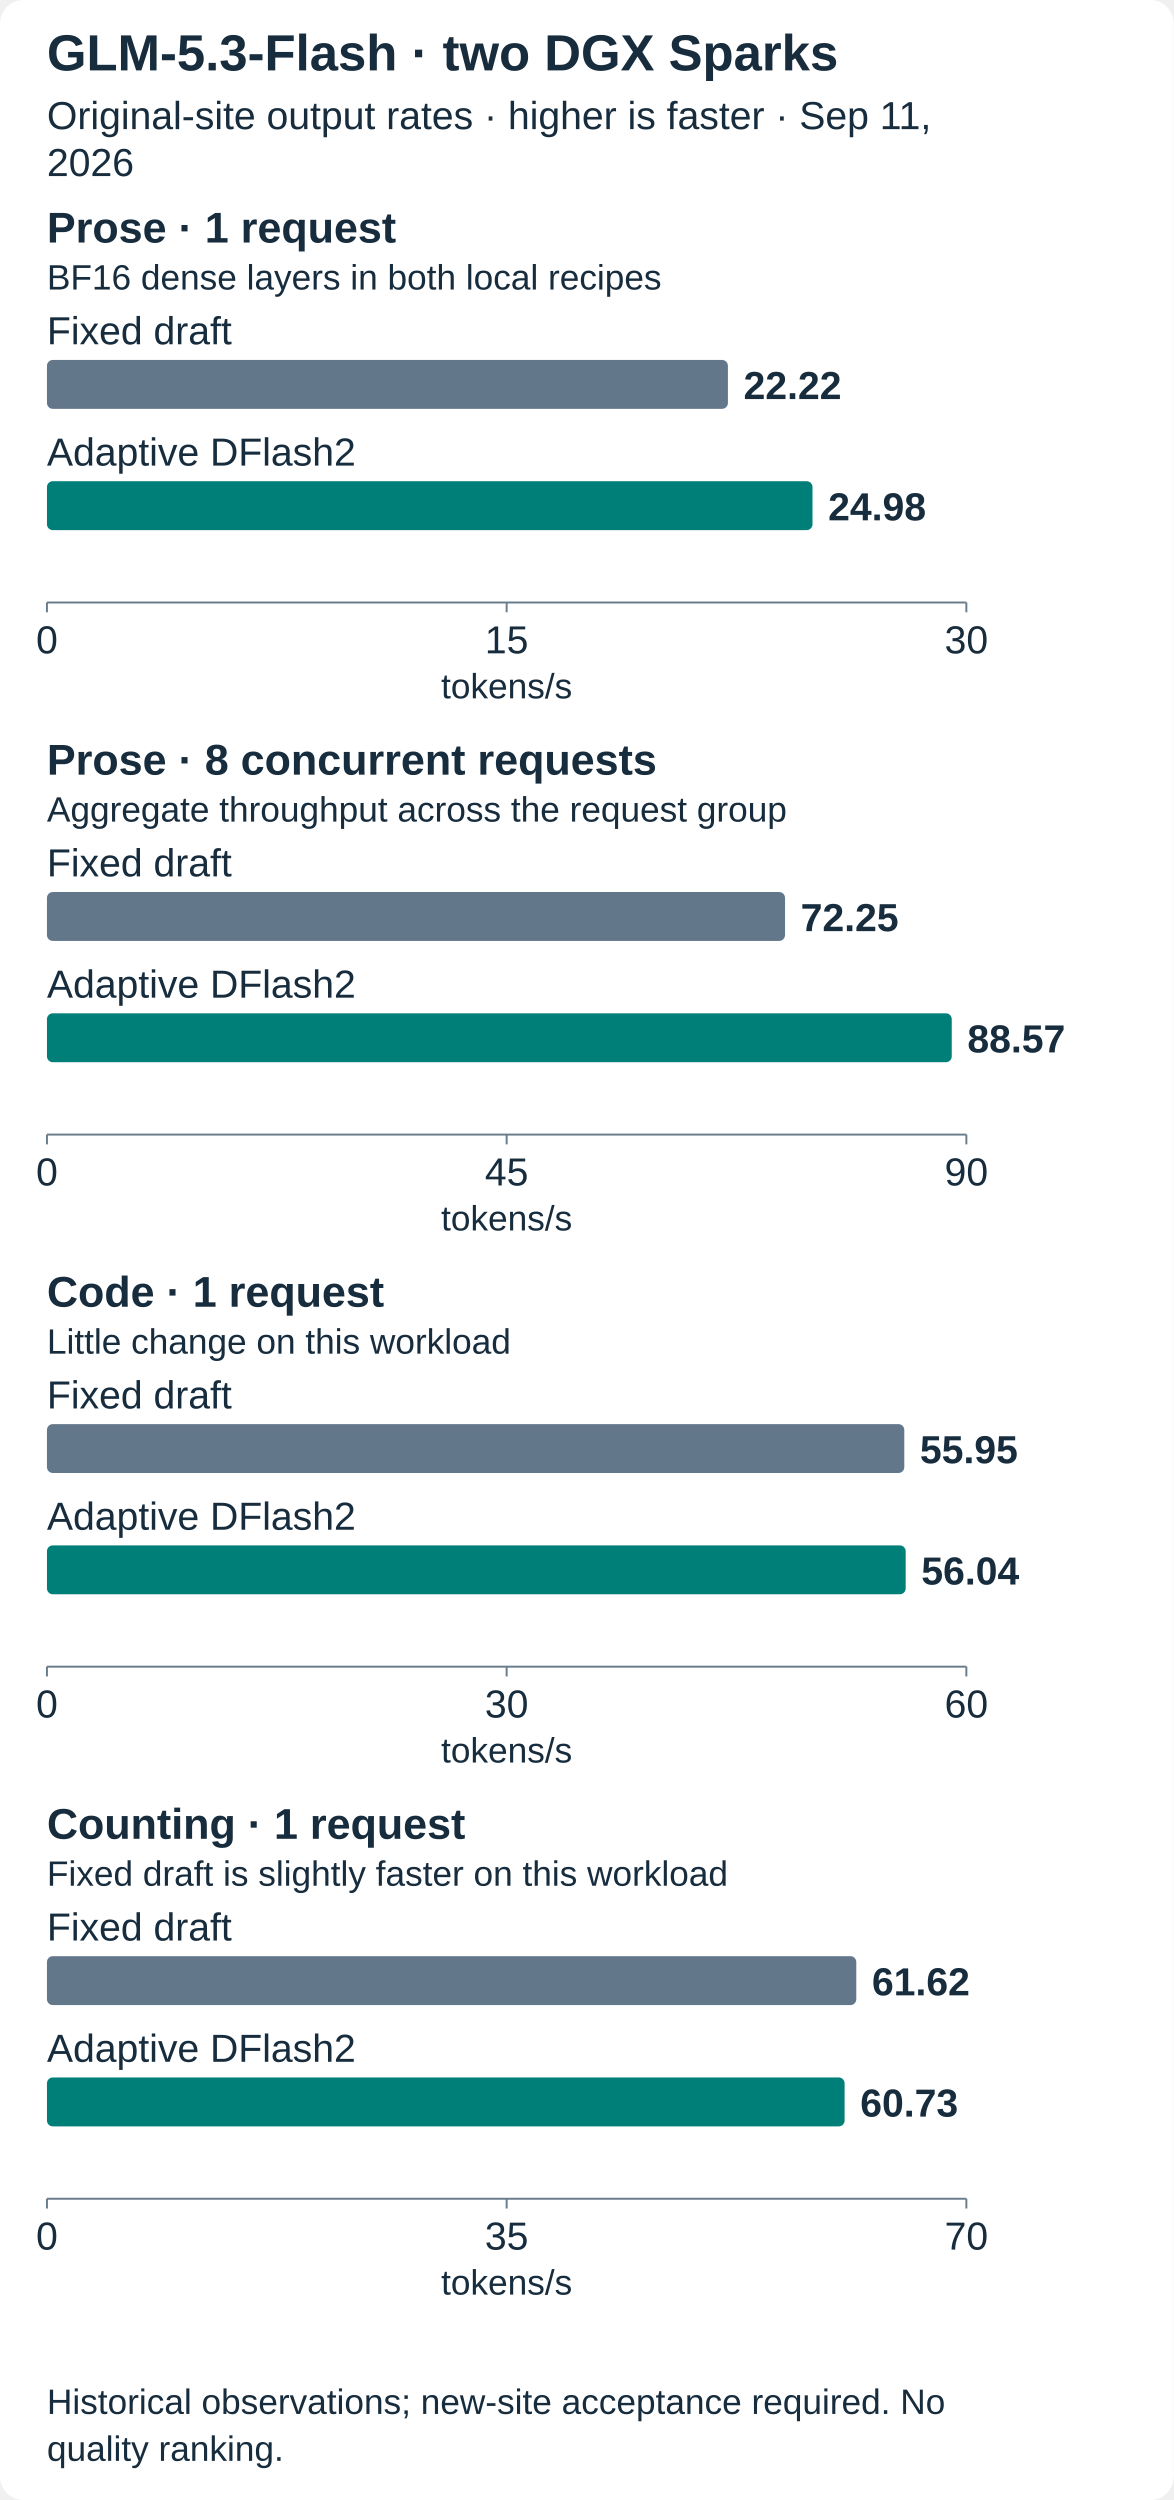
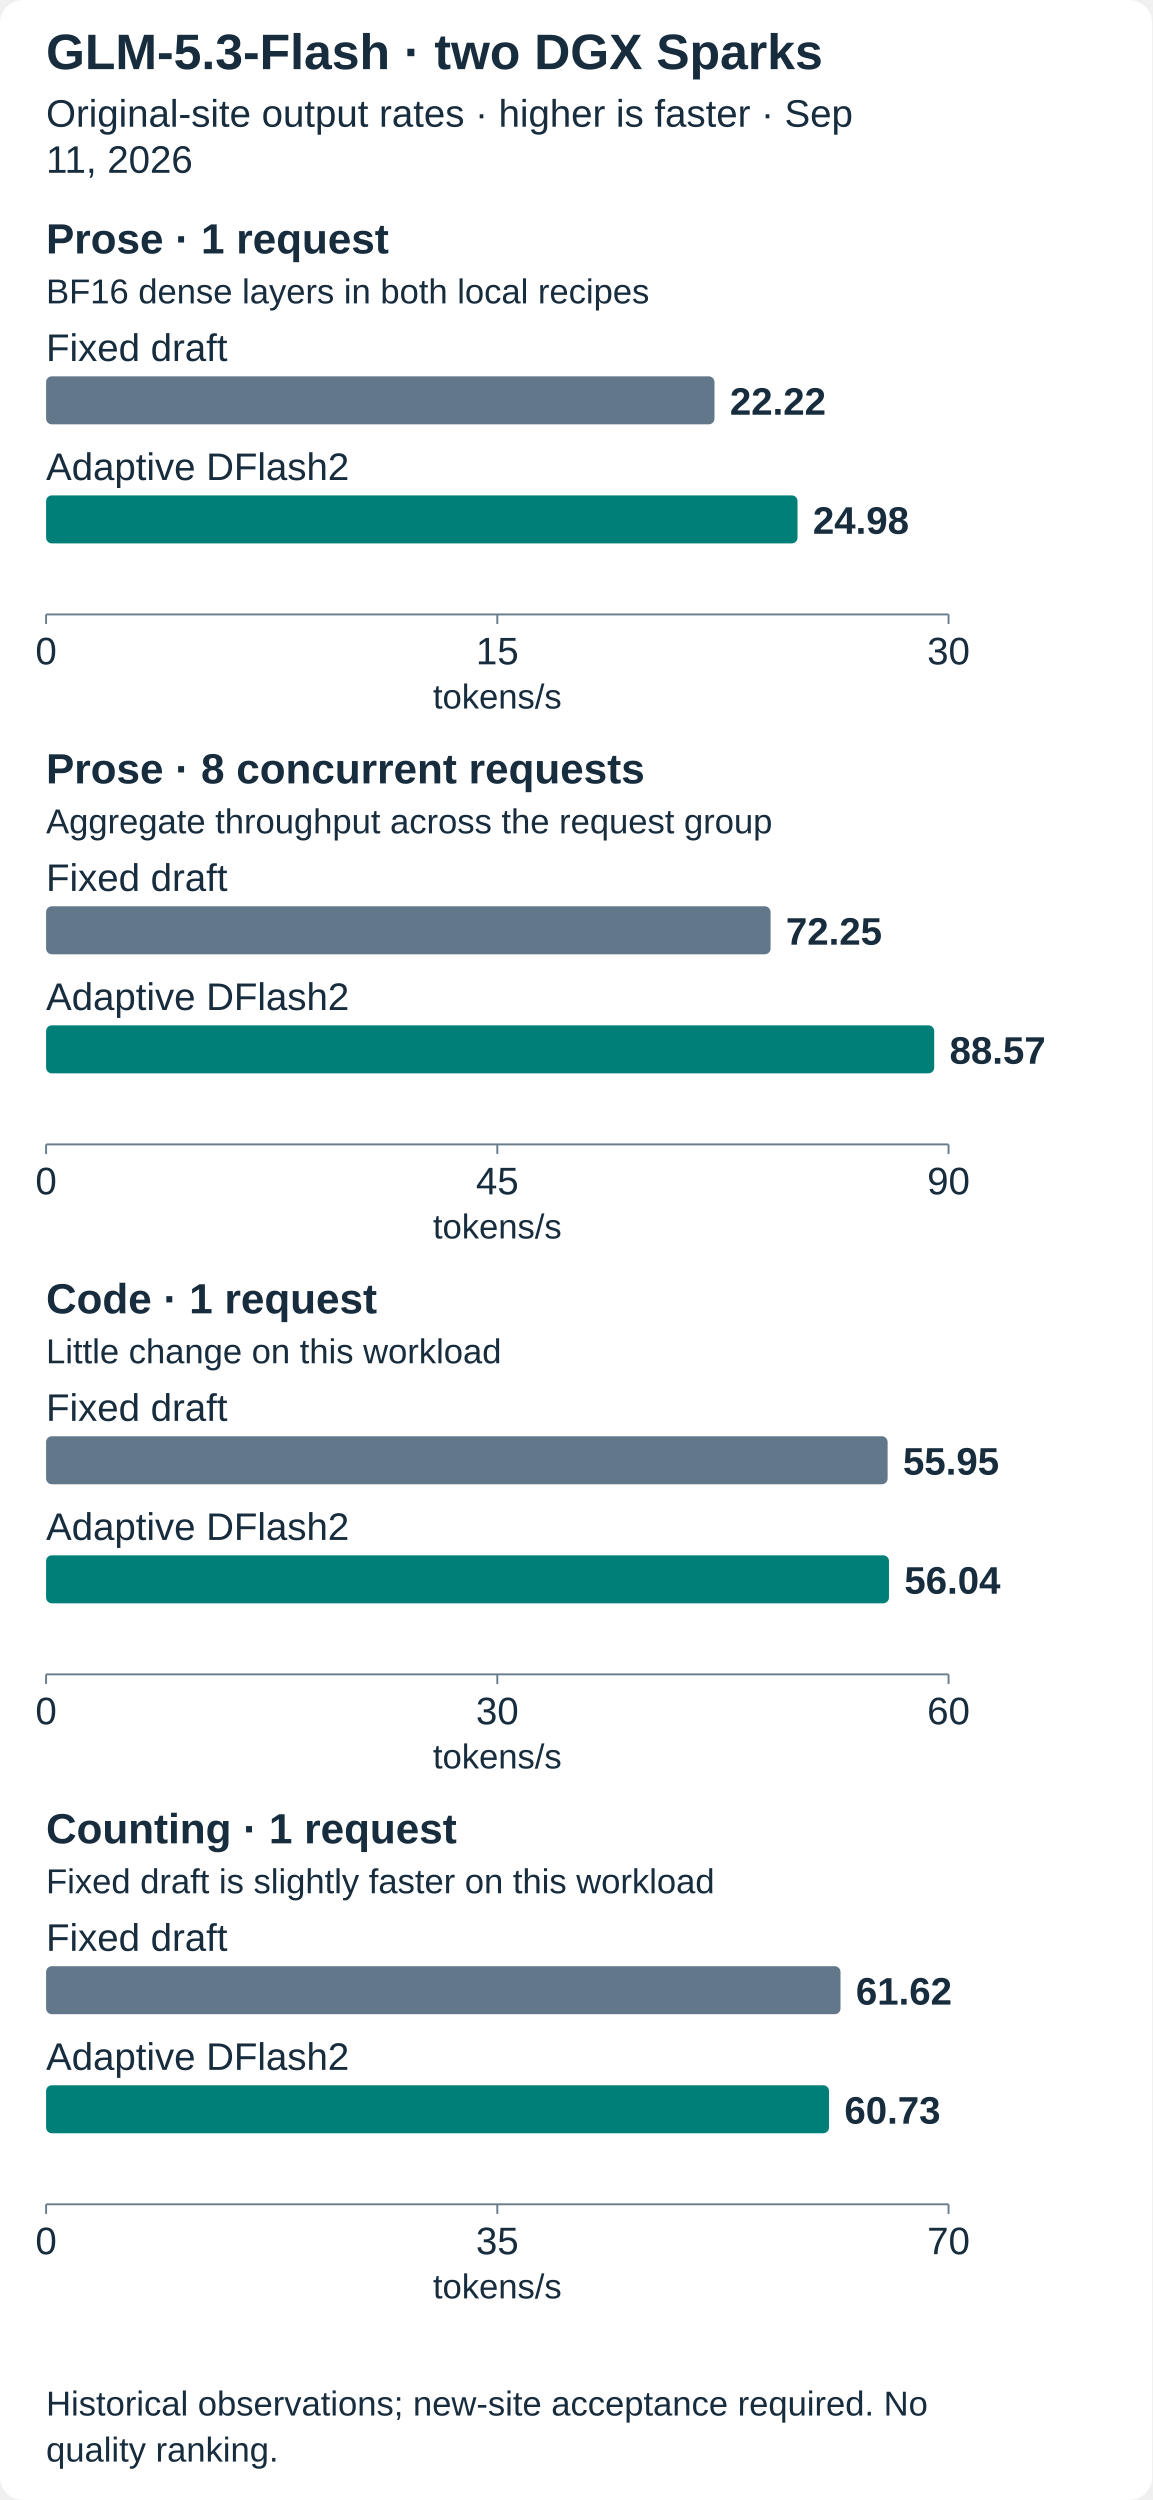
- <svg xmlns="http://www.w3.org/2000/svg" width="600" height="1278" viewBox="0 0 600 1278" role="img" aria-labelledby="title desc">
+ <svg xmlns="http://www.w3.org/2000/svg" width="600" height="1302" viewBox="0 0 600 1302" role="img" aria-labelledby="title desc">
  <rect width="100%" height="100%" rx="12" fill="#ffffff" />
  <g font-family="Arial, Helvetica, sans-serif" fill="#172c3d">
    <text x="24" y="36" font-size="26" font-weight="bold">GLM-5.3-Flash · two DGX Sparks</text>
-     <text x="24" y="66" font-size="20">Original-site output rates · higher is faster · Sep 11,</text>
-     <text x="24" y="90" font-size="20">2026</text>
-     <text x="24" y="124" font-size="22" font-weight="bold">Prose · 1 request</text>
-     <text x="24" y="148" font-size="18">BF16 dense layers in both local recipes</text>
-     <text x="24" y="176" font-size="20">Fixed draft</text>
-     <rect x="24" y="184" width="348.113" height="25" rx="3" fill="#63778b" />
-     <text x="380.113" y="204" font-size="20" font-weight="bold">22.22</text>
-     <text x="24" y="238" font-size="20">Adaptive DFlash2</text>
-     <rect x="24" y="246" width="391.353" height="25" rx="3" fill="#007f79" />
-     <text x="423.353" y="266" font-size="20" font-weight="bold">24.98</text>
-     <path d="M 24 308 H 494" stroke="#687c8c" />
-     <path d="M 24 308 v 5" stroke="#687c8c" />
-     <text x="24" y="334" font-size="20" text-anchor="middle">0</text>
-     <path d="M 259.0 308 v 5" stroke="#687c8c" />
-     <text x="259.0" y="334" font-size="20" text-anchor="middle">15</text>
-     <path d="M 494 308 v 5" stroke="#687c8c" />
-     <text x="494" y="334" font-size="20" text-anchor="middle">30</text>
-     <text x="259.0" y="357" font-size="18" text-anchor="middle">tokens/s</text>
-     <text x="24" y="396" font-size="22" font-weight="bold">Prose · 8 concurrent requests</text>
-     <text x="24" y="420" font-size="18">Aggregate throughput across the request group</text>
-     <text x="24" y="448" font-size="20">Fixed draft</text>
-     <rect x="24" y="456" width="377.306" height="25" rx="3" fill="#63778b" />
-     <text x="409.306" y="476" font-size="20" font-weight="bold">72.25</text>
-     <text x="24" y="510" font-size="20">Adaptive DFlash2</text>
-     <rect x="24" y="518" width="462.532" height="25" rx="3" fill="#007f79" />
-     <text x="494.532" y="538" font-size="20" font-weight="bold">88.57</text>
-     <path d="M 24 580 H 494" stroke="#687c8c" />
-     <path d="M 24 580 v 5" stroke="#687c8c" />
-     <text x="24" y="606" font-size="20" text-anchor="middle">0</text>
-     <path d="M 259.0 580 v 5" stroke="#687c8c" />
-     <text x="259.0" y="606" font-size="20" text-anchor="middle">45</text>
-     <path d="M 494 580 v 5" stroke="#687c8c" />
-     <text x="494" y="606" font-size="20" text-anchor="middle">90</text>
-     <text x="259.0" y="629" font-size="18" text-anchor="middle">tokens/s</text>
-     <text x="24" y="668" font-size="22" font-weight="bold">Code · 1 request</text>
-     <text x="24" y="692" font-size="18">Little change on this workload</text>
-     <text x="24" y="720" font-size="20">Fixed draft</text>
-     <rect x="24" y="728" width="438.275" height="25" rx="3" fill="#63778b" />
-     <text x="470.275" y="748" font-size="20" font-weight="bold">55.95</text>
-     <text x="24" y="782" font-size="20">Adaptive DFlash2</text>
-     <rect x="24" y="790" width="438.980" height="25" rx="3" fill="#007f79" />
-     <text x="470.98" y="810" font-size="20" font-weight="bold">56.04</text>
-     <path d="M 24 852 H 494" stroke="#687c8c" />
-     <path d="M 24 852 v 5" stroke="#687c8c" />
-     <text x="24" y="878" font-size="20" text-anchor="middle">0</text>
-     <path d="M 259.0 852 v 5" stroke="#687c8c" />
-     <text x="259.0" y="878" font-size="20" text-anchor="middle">30</text>
-     <path d="M 494 852 v 5" stroke="#687c8c" />
-     <text x="494" y="878" font-size="20" text-anchor="middle">60</text>
-     <text x="259.0" y="901" font-size="18" text-anchor="middle">tokens/s</text>
-     <text x="24" y="940" font-size="22" font-weight="bold">Counting · 1 request</text>
-     <text x="24" y="964" font-size="18">Fixed draft is slightly faster on this workload</text>
-     <text x="24" y="992" font-size="20">Fixed draft</text>
-     <rect x="24" y="1000" width="413.734" height="25" rx="3" fill="#63778b" />
-     <text x="445.734" y="1020" font-size="20" font-weight="bold">61.62</text>
-     <text x="24" y="1054" font-size="20">Adaptive DFlash2</text>
-     <rect x="24" y="1062" width="407.759" height="25" rx="3" fill="#007f79" />
-     <text x="439.759" y="1082" font-size="20" font-weight="bold">60.73</text>
-     <path d="M 24 1124 H 494" stroke="#687c8c" />
-     <path d="M 24 1124 v 5" stroke="#687c8c" />
-     <text x="24" y="1150" font-size="20" text-anchor="middle">0</text>
-     <path d="M 259.0 1124 v 5" stroke="#687c8c" />
-     <text x="259.0" y="1150" font-size="20" text-anchor="middle">35</text>
-     <path d="M 494 1124 v 5" stroke="#687c8c" />
-     <text x="494" y="1150" font-size="20" text-anchor="middle">70</text>
-     <text x="259.0" y="1173" font-size="18" text-anchor="middle">tokens/s</text>
-     <text x="24" y="1234" font-size="18">Historical observations; new-site acceptance required. No</text>
-     <text x="24" y="1258" font-size="18">quality ranking.</text>
+     <text x="24" y="66" font-size="20">Original-site output rates · higher is faster · Sep</text>
+     <text x="24" y="90" font-size="20">11, 2026</text>
+     <text x="24" y="132" font-size="22" font-weight="bold">Prose · 1 request</text>
+     <text x="24" y="158" font-size="18">BF16 dense layers in both local recipes</text>
+     <text x="24" y="188" font-size="20">Fixed draft</text>
+     <rect x="24" y="196" width="348.113" height="25" rx="3" fill="#63778b" />
+     <text x="380.113" y="216" font-size="20" font-weight="bold">22.22</text>
+     <text x="24" y="250" font-size="20">Adaptive DFlash2</text>
+     <rect x="24" y="258" width="391.353" height="25" rx="3" fill="#007f79" />
+     <text x="423.353" y="278" font-size="20" font-weight="bold">24.98</text>
+     <path d="M 24 320 H 494" stroke="#687c8c" />
+     <path d="M 24 320 v 5" stroke="#687c8c" />
+     <text x="24" y="346" font-size="20" text-anchor="middle">0</text>
+     <path d="M 259.0 320 v 5" stroke="#687c8c" />
+     <text x="259.0" y="346" font-size="20" text-anchor="middle">15</text>
+     <path d="M 494 320 v 5" stroke="#687c8c" />
+     <text x="494" y="346" font-size="20" text-anchor="middle">30</text>
+     <text x="259.0" y="369" font-size="18" text-anchor="middle">tokens/s</text>
+     <text x="24" y="408" font-size="22" font-weight="bold">Prose · 8 concurrent requests</text>
+     <text x="24" y="434" font-size="18">Aggregate throughput across the request group</text>
+     <text x="24" y="464" font-size="20">Fixed draft</text>
+     <rect x="24" y="472" width="377.306" height="25" rx="3" fill="#63778b" />
+     <text x="409.306" y="492" font-size="20" font-weight="bold">72.25</text>
+     <text x="24" y="526" font-size="20">Adaptive DFlash2</text>
+     <rect x="24" y="534" width="462.532" height="25" rx="3" fill="#007f79" />
+     <text x="494.532" y="554" font-size="20" font-weight="bold">88.57</text>
+     <path d="M 24 596 H 494" stroke="#687c8c" />
+     <path d="M 24 596 v 5" stroke="#687c8c" />
+     <text x="24" y="622" font-size="20" text-anchor="middle">0</text>
+     <path d="M 259.0 596 v 5" stroke="#687c8c" />
+     <text x="259.0" y="622" font-size="20" text-anchor="middle">45</text>
+     <path d="M 494 596 v 5" stroke="#687c8c" />
+     <text x="494" y="622" font-size="20" text-anchor="middle">90</text>
+     <text x="259.0" y="645" font-size="18" text-anchor="middle">tokens/s</text>
+     <text x="24" y="684" font-size="22" font-weight="bold">Code · 1 request</text>
+     <text x="24" y="710" font-size="18">Little change on this workload</text>
+     <text x="24" y="740" font-size="20">Fixed draft</text>
+     <rect x="24" y="748" width="438.275" height="25" rx="3" fill="#63778b" />
+     <text x="470.275" y="768" font-size="20" font-weight="bold">55.95</text>
+     <text x="24" y="802" font-size="20">Adaptive DFlash2</text>
+     <rect x="24" y="810" width="438.980" height="25" rx="3" fill="#007f79" />
+     <text x="470.98" y="830" font-size="20" font-weight="bold">56.04</text>
+     <path d="M 24 872 H 494" stroke="#687c8c" />
+     <path d="M 24 872 v 5" stroke="#687c8c" />
+     <text x="24" y="898" font-size="20" text-anchor="middle">0</text>
+     <path d="M 259.0 872 v 5" stroke="#687c8c" />
+     <text x="259.0" y="898" font-size="20" text-anchor="middle">30</text>
+     <path d="M 494 872 v 5" stroke="#687c8c" />
+     <text x="494" y="898" font-size="20" text-anchor="middle">60</text>
+     <text x="259.0" y="921" font-size="18" text-anchor="middle">tokens/s</text>
+     <text x="24" y="960" font-size="22" font-weight="bold">Counting · 1 request</text>
+     <text x="24" y="986" font-size="18">Fixed draft is slightly faster on this workload</text>
+     <text x="24" y="1016" font-size="20">Fixed draft</text>
+     <rect x="24" y="1024" width="413.734" height="25" rx="3" fill="#63778b" />
+     <text x="445.734" y="1044" font-size="20" font-weight="bold">61.62</text>
+     <text x="24" y="1078" font-size="20">Adaptive DFlash2</text>
+     <rect x="24" y="1086" width="407.759" height="25" rx="3" fill="#007f79" />
+     <text x="439.759" y="1106" font-size="20" font-weight="bold">60.73</text>
+     <path d="M 24 1148 H 494" stroke="#687c8c" />
+     <path d="M 24 1148 v 5" stroke="#687c8c" />
+     <text x="24" y="1174" font-size="20" text-anchor="middle">0</text>
+     <path d="M 259.0 1148 v 5" stroke="#687c8c" />
+     <text x="259.0" y="1174" font-size="20" text-anchor="middle">35</text>
+     <path d="M 494 1148 v 5" stroke="#687c8c" />
+     <text x="494" y="1174" font-size="20" text-anchor="middle">70</text>
+     <text x="259.0" y="1197" font-size="18" text-anchor="middle">tokens/s</text>
+     <text x="24" y="1258" font-size="18">Historical observations; new-site acceptance required. No</text>
+     <text x="24" y="1282" font-size="18">quality ranking.</text>
  </g>
</svg>
